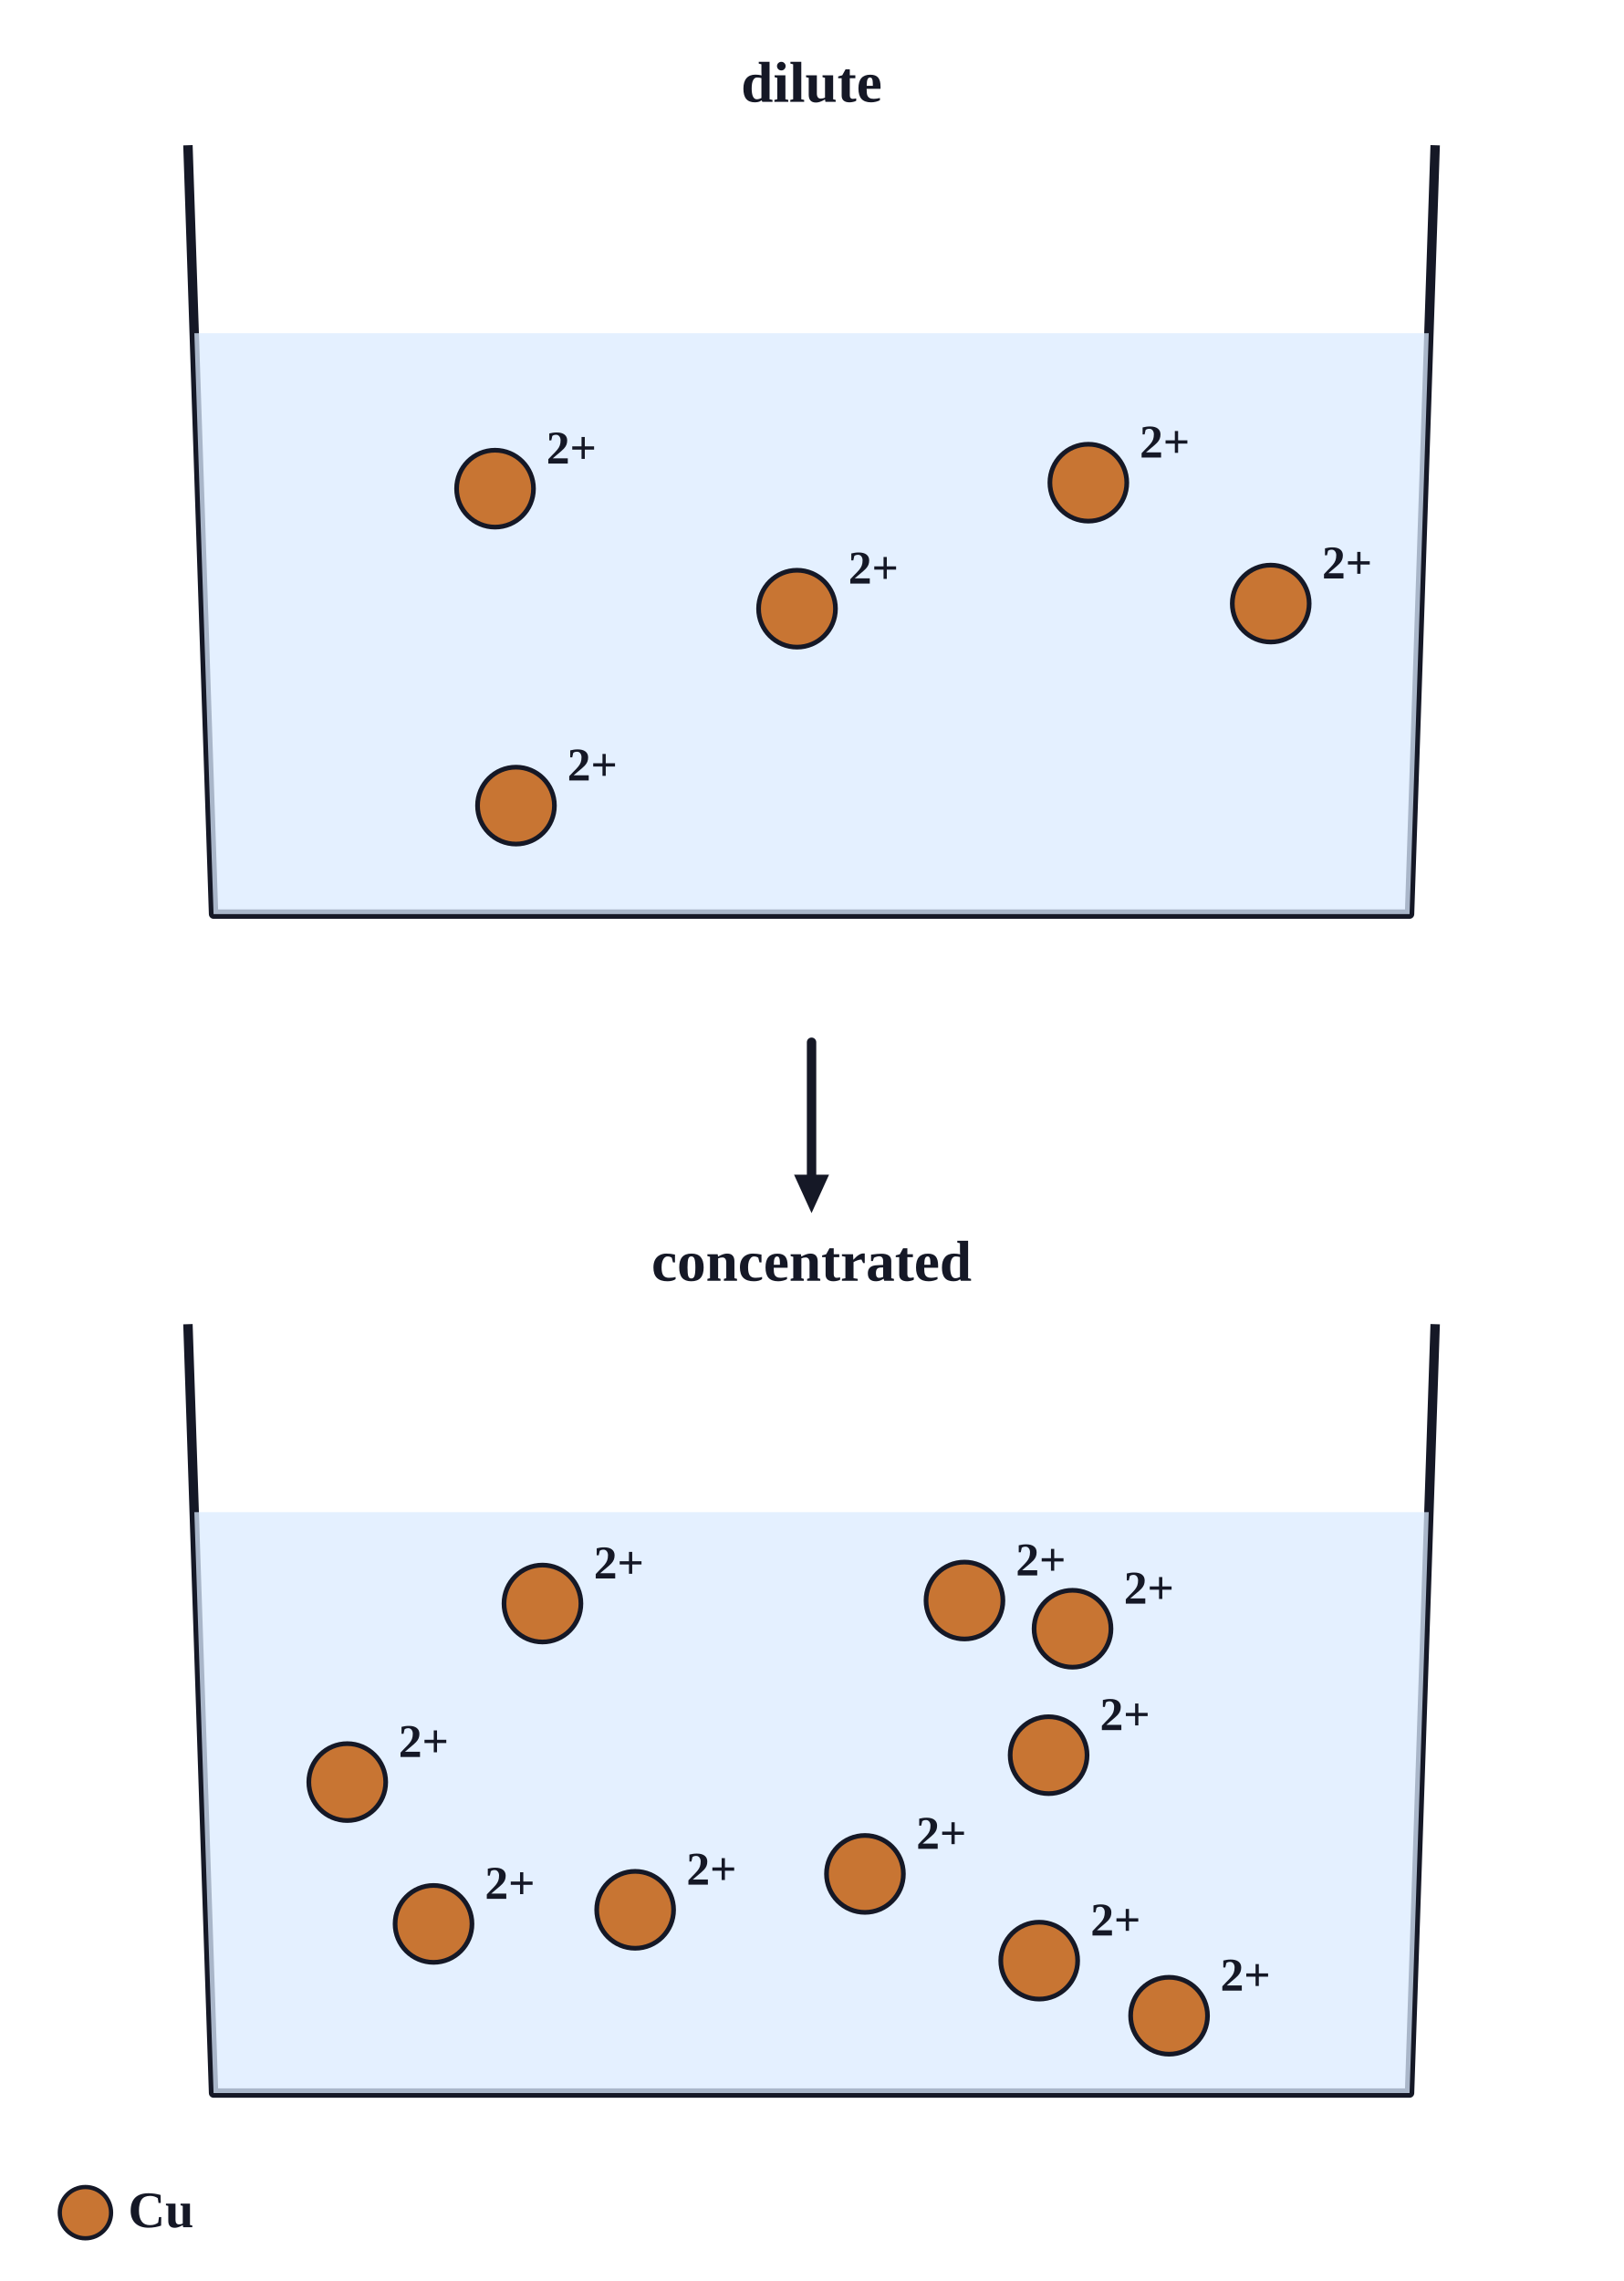
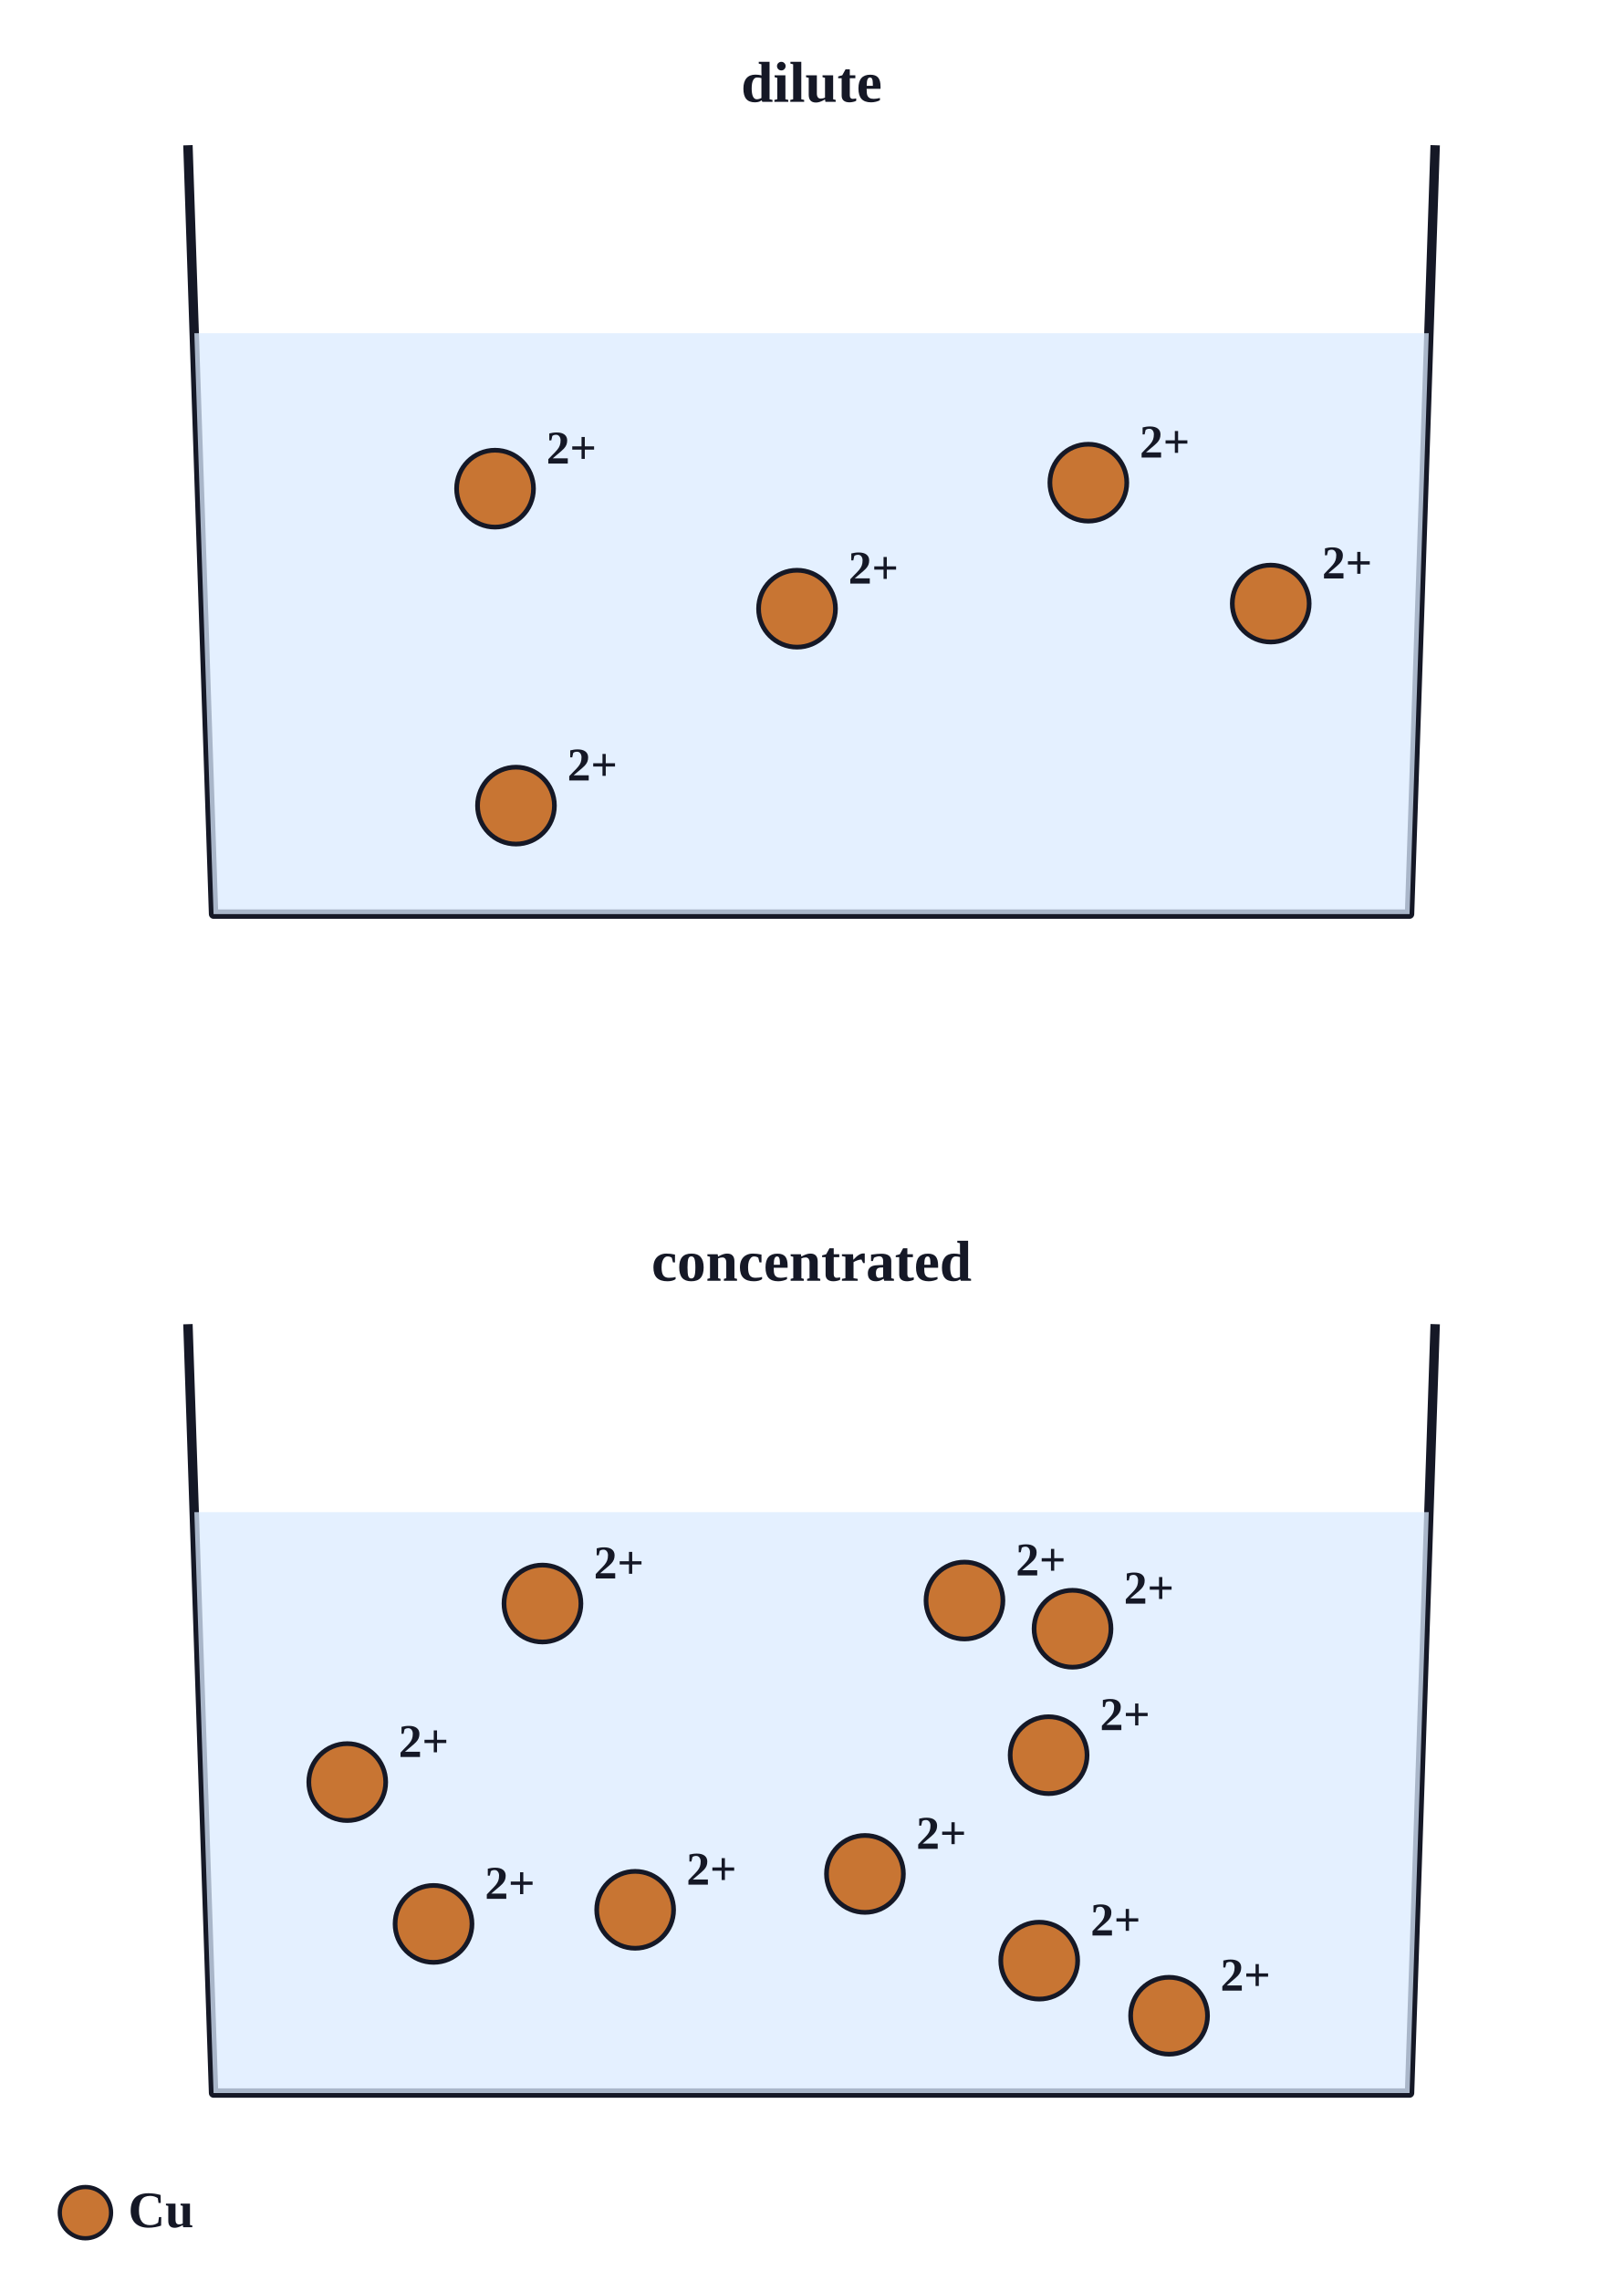
<svg xmlns="http://www.w3.org/2000/svg" viewBox="0 0 380.0 534.0" width="380.0" height="534.0" role="img" aria-label="Two beakers filled to the same level; the left has five dissolved copper ions, the right ten." style="color:var(--vx-ink, #151826);font-family:inherit;max-width:100%;height:auto">
  <text x="190.0" y="20.0" font-size="13.5" font-weight="700" text-anchor="middle" dominant-baseline="middle" fill="var(--vx-ink, #151826)">dilute</text>
  <path d="M44.0 34.0 L50.0 214.0 L330.0 214.0 L336.0 34.0" fill="none" stroke="var(--vx-ink, #151826)" stroke-width="2.2" stroke-linejoin="round" />
  <path d="M45.5 78.0 L50.0 214.0 L330.0 214.0 L334.5 78.0 Z" fill="#dbeafe" fill-opacity=".75" />
  <circle cx="254.8" cy="113.0" r="9.0" fill="#c87533" stroke="#151826" stroke-width="1.1" />
  <text x="266.8" y="104.0" font-size="11" font-weight="800" text-anchor="start" dominant-baseline="middle" fill="var(--vx-ink, #151826)">2+</text>
  <circle cx="120.8" cy="188.6" r="9.0" fill="#c87533" stroke="#151826" stroke-width="1.1" />
  <text x="132.8" y="179.6" font-size="11" font-weight="800" text-anchor="start" dominant-baseline="middle" fill="var(--vx-ink, #151826)">2+</text>
  <circle cx="186.6" cy="142.5" r="9.0" fill="#c87533" stroke="#151826" stroke-width="1.1" />
  <text x="198.6" y="133.5" font-size="11" font-weight="800" text-anchor="start" dominant-baseline="middle" fill="var(--vx-ink, #151826)">2+</text>
  <circle cx="297.5" cy="141.3" r="9.0" fill="#c87533" stroke="#151826" stroke-width="1.1" />
  <text x="309.5" y="132.3" font-size="11" font-weight="800" text-anchor="start" dominant-baseline="middle" fill="var(--vx-ink, #151826)">2+</text>
  <circle cx="115.9" cy="114.4" r="9.0" fill="#c87533" stroke="#151826" stroke-width="1.1" />
  <text x="127.9" y="105.4" font-size="11" font-weight="800" text-anchor="start" dominant-baseline="middle" fill="var(--vx-ink, #151826)">2+</text>
-   <path d="M190.0 244.0 L190.0 275.9" stroke="var(--vx-ink, #151826)" stroke-width="2.2" stroke-linecap="round" fill="none" />
-   <path d="M190.0 284.0 L185.9 275.0 L194.1 275.0 Z" fill="var(--vx-ink, #151826)" />
  <text x="190.0" y="296.0" font-size="13.5" font-weight="700" text-anchor="middle" dominant-baseline="middle" fill="var(--vx-ink, #151826)">concentrated</text>
  <path d="M44.0 310.0 L50.0 490.0 L330.0 490.0 L336.0 310.0" fill="none" stroke="var(--vx-ink, #151826)" stroke-width="2.2" stroke-linejoin="round" />
  <path d="M45.5 354.0 L50.0 490.0 L330.0 490.0 L334.5 354.0 Z" fill="#dbeafe" fill-opacity=".75" />
  <circle cx="81.3" cy="417.2" r="9.0" fill="#c87533" stroke="#151826" stroke-width="1.1" />
  <text x="93.3" y="408.2" font-size="11" font-weight="800" text-anchor="start" dominant-baseline="middle" fill="var(--vx-ink, #151826)">2+</text>
  <circle cx="148.7" cy="447.1" r="9.0" fill="#c87533" stroke="#151826" stroke-width="1.1" />
  <text x="160.7" y="438.1" font-size="11" font-weight="800" text-anchor="start" dominant-baseline="middle" fill="var(--vx-ink, #151826)">2+</text>
  <circle cx="251.1" cy="381.3" r="9.0" fill="#c87533" stroke="#151826" stroke-width="1.1" />
  <text x="263.1" y="372.3" font-size="11" font-weight="800" text-anchor="start" dominant-baseline="middle" fill="var(--vx-ink, #151826)">2+</text>
  <circle cx="202.5" cy="438.7" r="9.0" fill="#c87533" stroke="#151826" stroke-width="1.1" />
  <text x="214.5" y="429.7" font-size="11" font-weight="800" text-anchor="start" dominant-baseline="middle" fill="var(--vx-ink, #151826)">2+</text>
  <circle cx="243.3" cy="459.0" r="9.0" fill="#c87533" stroke="#151826" stroke-width="1.1" />
  <text x="255.3" y="450.0" font-size="11" font-weight="800" text-anchor="start" dominant-baseline="middle" fill="var(--vx-ink, #151826)">2+</text>
  <circle cx="273.7" cy="471.9" r="9.0" fill="#c87533" stroke="#151826" stroke-width="1.1" />
  <text x="285.7" y="462.9" font-size="11" font-weight="800" text-anchor="start" dominant-baseline="middle" fill="var(--vx-ink, #151826)">2+</text>
  <circle cx="101.5" cy="450.4" r="9.0" fill="#c87533" stroke="#151826" stroke-width="1.1" />
  <text x="113.5" y="441.4" font-size="11" font-weight="800" text-anchor="start" dominant-baseline="middle" fill="var(--vx-ink, #151826)">2+</text>
  <circle cx="245.5" cy="410.9" r="9.0" fill="#c87533" stroke="#151826" stroke-width="1.1" />
  <text x="257.5" y="401.9" font-size="11" font-weight="800" text-anchor="start" dominant-baseline="middle" fill="var(--vx-ink, #151826)">2+</text>
  <circle cx="225.8" cy="374.7" r="9.0" fill="#c87533" stroke="#151826" stroke-width="1.1" />
  <text x="237.8" y="365.7" font-size="11" font-weight="800" text-anchor="start" dominant-baseline="middle" fill="var(--vx-ink, #151826)">2+</text>
  <circle cx="127.0" cy="375.4" r="9.0" fill="#c87533" stroke="#151826" stroke-width="1.1" />
  <text x="139.0" y="366.4" font-size="11" font-weight="800" text-anchor="start" dominant-baseline="middle" fill="var(--vx-ink, #151826)">2+</text>
  <circle cx="20" cy="518" r="6" fill="#c87533" stroke="#151826" stroke-width="1" />
  <text x="30.0" y="518.0" font-size="12" font-weight="600" text-anchor="start" dominant-baseline="middle" fill="var(--vx-ink, #151826)">Cu</text>
</svg>
